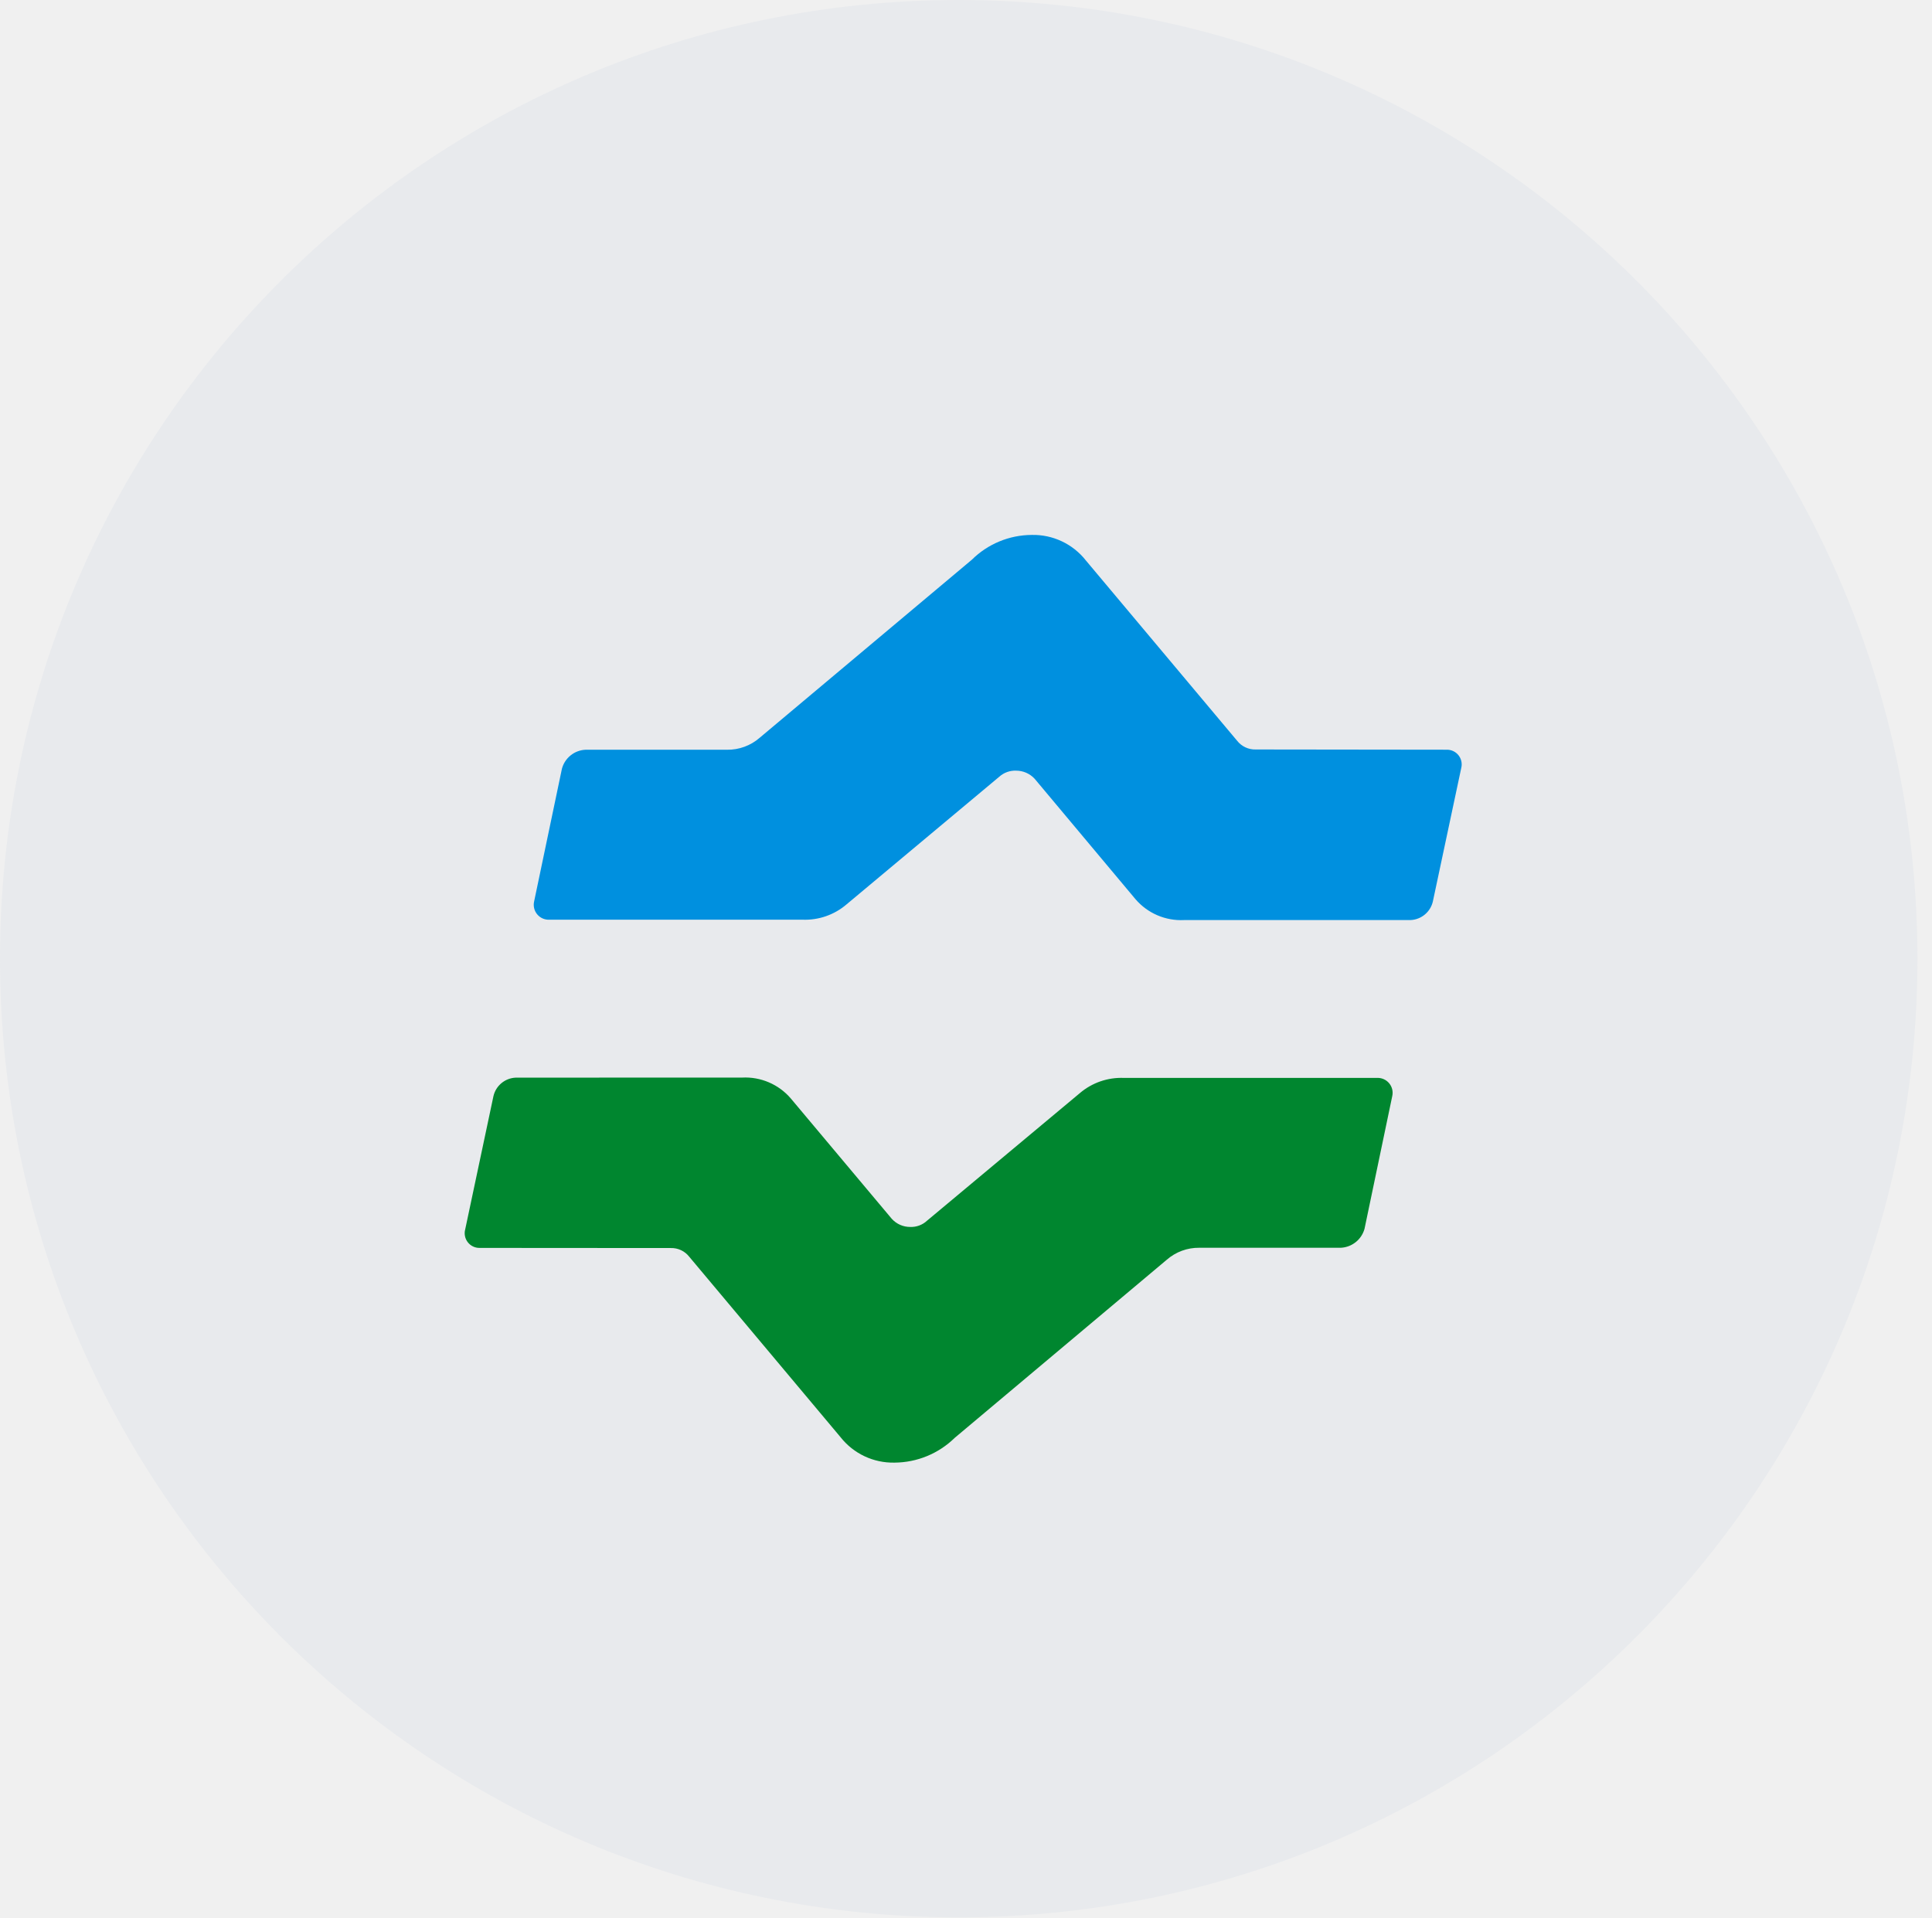
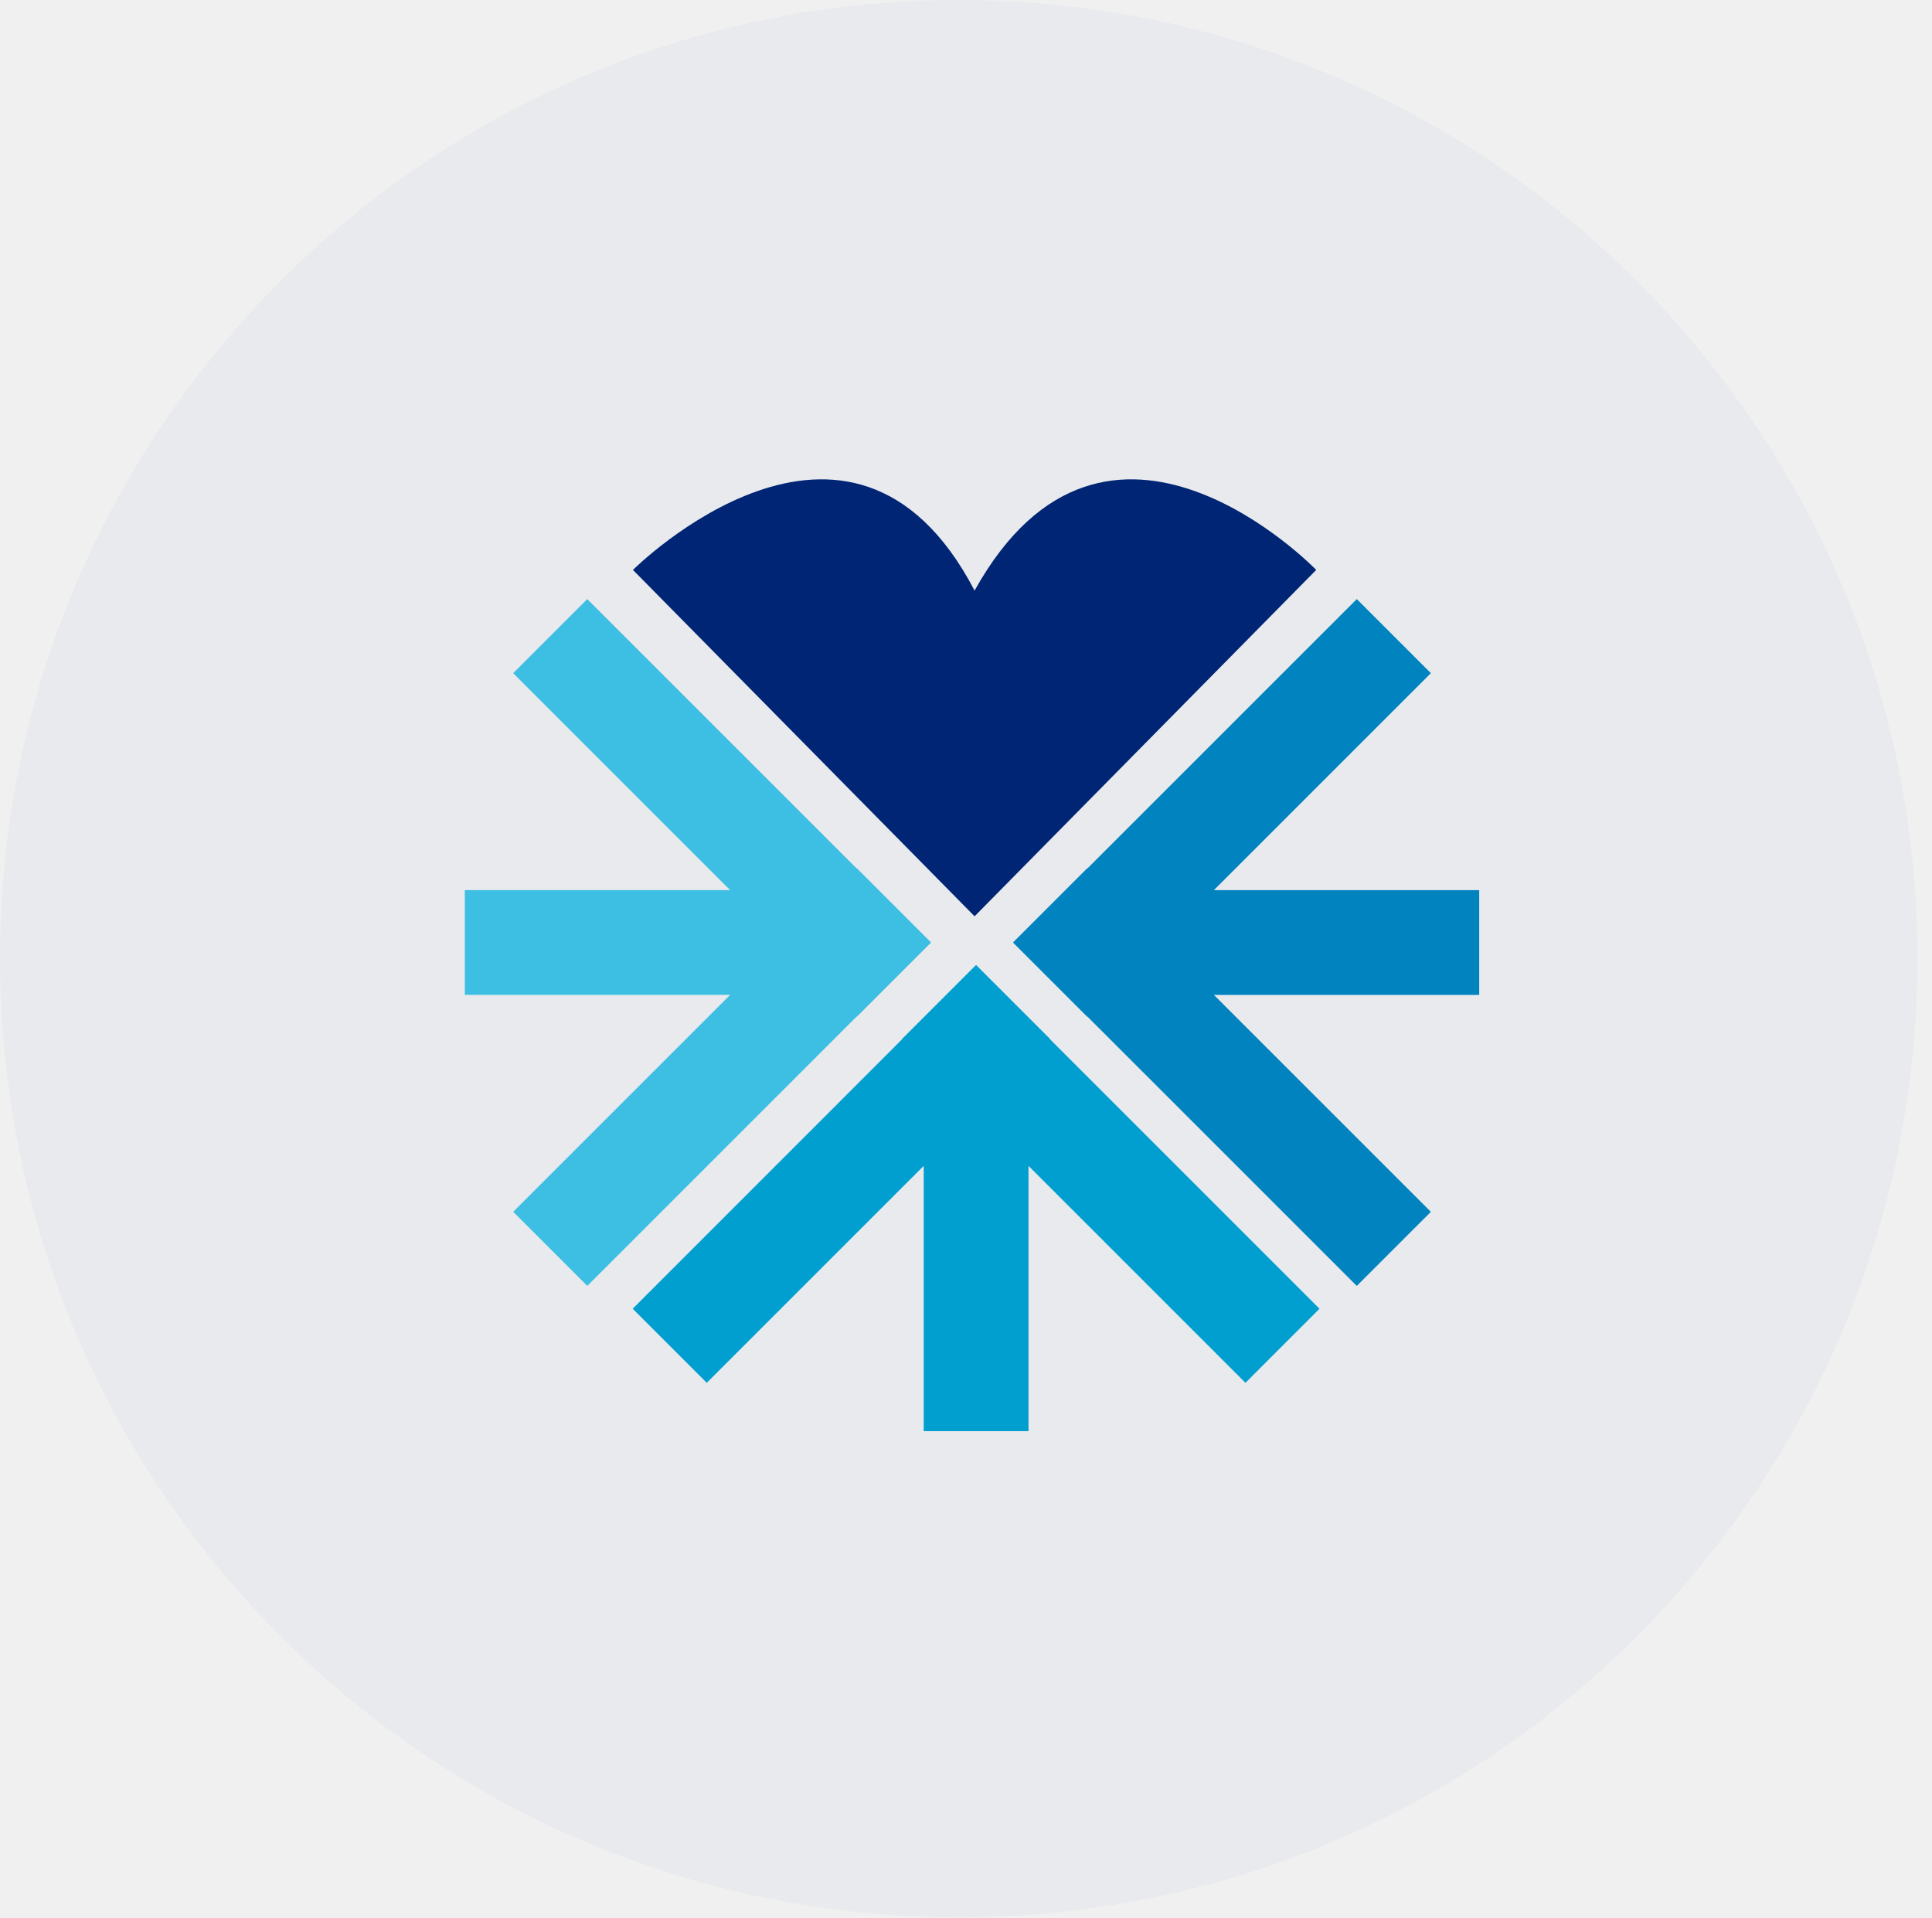
<svg xmlns="http://www.w3.org/2000/svg" width="133.002" height="132.002" viewBox="0 0 133.002 132.002">
  <defs>
    <clipPath id="clip-path">
      <circle id="Ellipse_698" data-name="Ellipse 698" cx="66.001" cy="66.001" r="66.001" transform="translate(1)" fill="#fff" />
    </clipPath>
-     <clipPath id="clip-path-2">
-       <rect id="Rectangle_4404" data-name="Rectangle 4404" width="68.615" height="63.866" fill="none" />
-     </clipPath>
  </defs>
-   <g id="Group_117298" data-name="Group 117298" transform="translate(-1662 -123)">
+   <g id="Group_117362" data-name="Group 117362" transform="translate(-1662 -123)">
    <g id="Group_17376" data-name="Group 17376" transform="translate(-24)">
      <path id="Path_19872" data-name="Path 19872" d="M66,0A66,66,0,1,1,0,66,66,66,0,0,1,66,0Z" transform="translate(1686 123)" fill="#e8eaed" />
    </g>
-     <g id="Group_68589" data-name="Group 68589" transform="translate(1694 159.827)" clip-path="url(#clip-path-2)">
-       <path id="Path_35755" data-name="Path 35755" d="M35.409,1.709,20.8,13.969a3.35,3.35,0,0,1-2.24.82l-9.751,0A1.766,1.766,0,0,0,7.191,16.1L5.279,25.228a1.028,1.028,0,0,0,1.064,1.261h17.4a4.4,4.4,0,0,0,3.045-1.056L37.3,16.646a1.63,1.63,0,0,1,1.154-.417,1.734,1.734,0,0,1,1.279.556l6.941,8.289a4.133,4.133,0,0,0,3.354,1.441H65.61a1.652,1.652,0,0,0,1.54-1.286L69.1,16.057a1.012,1.012,0,0,0-1.017-1.27l-13.131-.016a1.571,1.571,0,0,1-1.278-.6L43.26,1.756A4.607,4.607,0,0,0,39.533,0a5.9,5.9,0,0,0-4.124,1.709" transform="translate(-0.508 0)" fill="#0090df" />
-       <path id="Path_35756" data-name="Path 35756" d="M3.507,41.357a1.646,1.646,0,0,0-1.538,1.276L.026,51.8a1.012,1.012,0,0,0,1.01,1.279l13.138.009a1.555,1.555,0,0,1,1.275.6L25.863,66.108a4.6,4.6,0,0,0,3.716,1.753,5.969,5.969,0,0,0,4.139-1.7L48.315,53.9a3.343,3.343,0,0,1,2.245-.831h9.752a1.785,1.785,0,0,0,1.623-1.3l1.909-9.136a1.028,1.028,0,0,0-1.065-1.257H45.38a4.4,4.4,0,0,0-3.048,1.052L31.813,51.21a1.6,1.6,0,0,1-1.147.426,1.7,1.7,0,0,1-1.272-.557l-6.955-8.29a4.129,4.129,0,0,0-3.355-1.436Z" transform="translate(0 -3.994)" fill="#00862f" />
+     <g id="Group_68528" data-name="Group 68528" transform="translate(1694 156)">
+       <path id="Path_19393" data-name="Path 19393" d="M628.745,292.468H610.48l14.937-14.935-5.1-5.1-18.544,18.543-.013-.014-5.1,5.1.012.013-.012.011,5.1,5.1.013-.012,18.544,18.543,5.1-5.1L610.48,299.681h18.265Z" transform="translate(-558.914 -264.188)" fill="#0083bf" />
+       <path id="Path_19394" data-name="Path 19394" d="M566.548,296.062l-5.1-5.1-.013.013L542.89,272.432l-5.1,5.1,14.935,14.935H534.462v7.213h18.265l-14.935,14.935,5.1,5.1,18.544-18.544.013.012,5.1-5.1-.015-.011Z" transform="translate(-534.462 -264.188)" fill="#3dbee3" />
+       <path id="Path_19395" data-name="Path 19395" d="M600.781,337.613l-18.542-18.542.013-.013-5.1-5.1-.015.013-.011-.013-5.1,5.1.011.013L553.5,337.613l5.1,5.1,14.936-14.936v18.264h7.214V327.778l14.934,14.936Z" transform="translate(-541.945 -280.513)" fill="#009fd0" />
+       <g id="Group_16558" data-name="Group 16558" transform="translate(11.573 0)">
+         <path id="Path_19396" data-name="Path 19396" d="M577.052,288.928l23.518-23.845s-14.418-14.937-23.52,1.423c-8.542-16.36-23.518-1.423-23.518-1.423l23.518,23.845" transform="translate(-553.532 -258.847)" fill="#002575" />
+       </g>
    </g>
  </g>
</svg>
